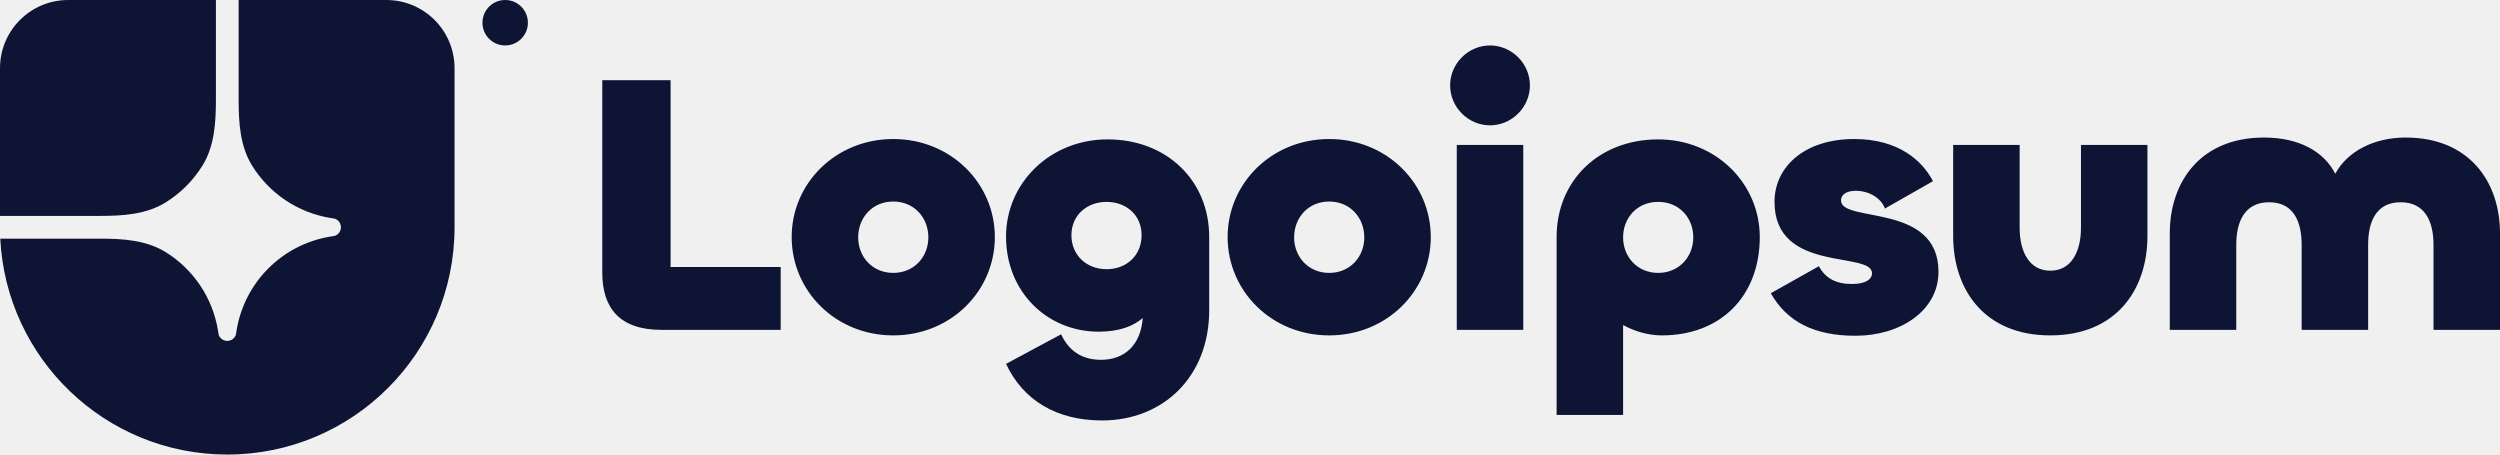
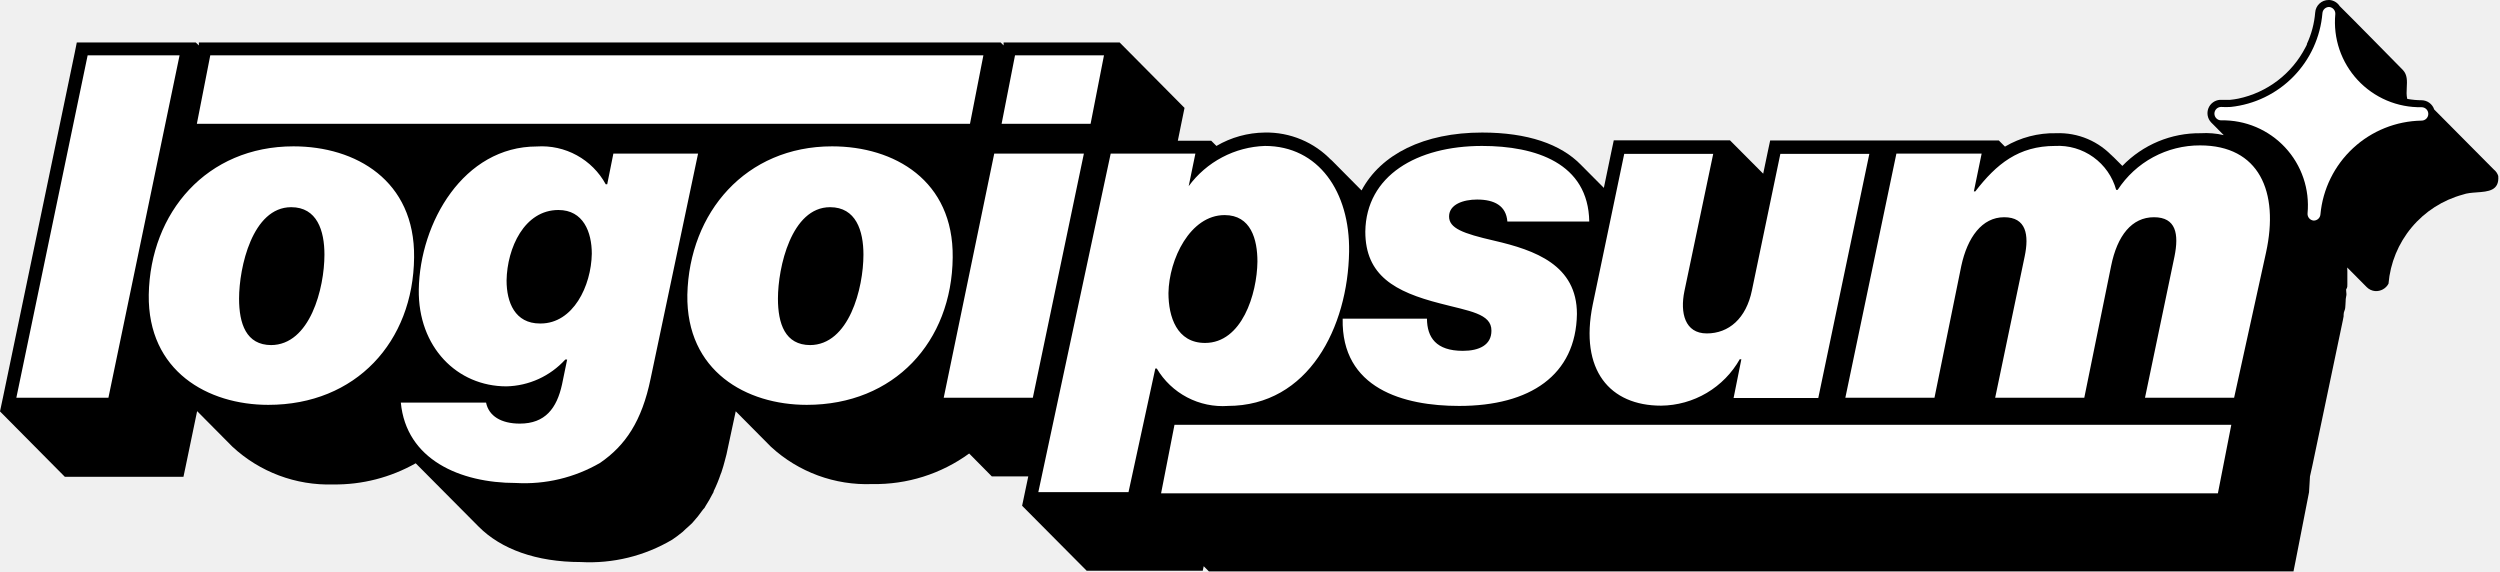
- <svg xmlns="http://www.w3.org/2000/svg" width="220" height="40" fill="none" viewBox="0 0 220 40">
-   <path fill="#0E1534" d="M20 40c11.046 0 20-8.954 20-20V6a6 6 0 0 0-6-6H21v8.774c0 2.002.122 4.076 1.172 5.78a9.999 9.999 0 0 0 6.904 4.627l.383.062a.8.8 0 0 1 0 1.514l-.383.062a10 10 0 0 0-8.257 8.257l-.062.383a.8.8 0 0 1-1.514 0l-.062-.383a10 10 0 0 0-4.627-6.904C12.85 21.122 10.776 21 8.774 21H.024C.547 31.581 9.29 40 20 40Z" />
-   <path fill="#0E1534" d="M0 19h8.774c2.002 0 4.076-.122 5.78-1.172a10.018 10.018 0 0 0 3.274-3.274C18.878 12.85 19 10.776 19 8.774V0H6a6 6 0 0 0-6 6v13ZM46.455 2a2 2 0 1 1-4 0 2 2 0 0 1 4 0ZM211.711 12.104c5.591 0 8.289 3.905 8.289 8.428v8.495h-5.851V21.54c0-2.05-.748-3.742-2.893-3.742-2.145 0-2.86 1.692-2.86 3.742v7.486h-5.851V21.54c0-2.05-.715-3.742-2.861-3.742-2.145 0-2.893 1.692-2.893 3.742v7.486h-5.85v-8.495c0-4.523 2.697-8.428 8.288-8.428 3.056 0 5.266 1.204 6.274 3.189 1.072-1.985 3.413-3.19 6.208-3.19ZM180.427 23.82c1.885 0 2.698-1.725 2.698-3.776v-7.29h5.85v8.006c0 4.784-2.795 8.755-8.548 8.755-5.754 0-8.549-3.97-8.549-8.755v-8.006h5.851v7.29c0 2.05.812 3.776 2.698 3.776ZM163.275 29.547c-3.673 0-6.046-1.269-7.444-3.742l4.226-2.376c.585 1.041 1.462 1.562 2.925 1.562 1.203 0 1.755-.423 1.755-.944 0-1.985-8.581.033-8.581-6.28 0-3.06 2.6-5.533 7.021-5.533 3.868 0 5.981 1.887 6.924 3.71l-4.226 2.408c-.357-.976-1.463-1.562-2.568-1.562-.845 0-1.3.358-1.3.846 0 2.018 8.581.163 8.581 6.281 0 3.417-3.348 5.63-7.313 5.63ZM142.833 36.512h-5.851V20.858c0-4.98 3.738-8.592 8.939-8.592 5.071 0 8.939 3.873 8.939 8.592 0 5.207-3.446 8.657-8.614 8.657-1.203 0-2.405-.358-3.413-.912v7.909Zm3.088-12.497c1.853 0 3.088-1.432 3.088-3.125 0-1.724-1.235-3.124-3.088-3.124s-3.088 1.4-3.088 3.125c0 1.692 1.235 3.124 3.088 3.124ZM131.121 11.03c-1.918 0-3.51-1.595-3.51-3.515 0-1.92 1.592-3.515 3.51-3.515 1.918 0 3.511 1.595 3.511 3.515 0 1.92-1.593 3.515-3.511 3.515Zm-2.925 1.724h5.851v16.273h-5.851V12.754ZM116.97 29.515c-5.071 0-8.939-3.905-8.939-8.657 0-4.719 3.868-8.624 8.939-8.624s8.939 3.905 8.939 8.624c0 4.752-3.868 8.657-8.939 8.657Zm0-5.5c1.853 0 3.088-1.432 3.088-3.125 0-1.724-1.235-3.156-3.088-3.156s-3.088 1.432-3.088 3.156c0 1.693 1.235 3.125 3.088 3.125ZM96.983 37c-4.03 0-6.956-1.79-8.451-4.98l4.843-2.603c.52 1.107 1.495 2.246 3.51 2.246 2.114 0 3.511-1.335 3.674-3.678-.78.684-2.016 1.204-3.868 1.204-4.519 0-8.16-3.482-8.16-8.364 0-4.718 3.869-8.559 8.94-8.559 5.201 0 8.939 3.613 8.939 8.592v6.444c0 5.858-4.064 9.698-9.427 9.698Zm.39-13.31c1.755 0 3.088-1.205 3.088-2.995 0-1.757-1.332-2.929-3.088-2.929-1.723 0-3.088 1.172-3.088 2.93 0 1.79 1.365 2.993 3.088 2.993ZM78.607 29.515c-5.071 0-8.94-3.905-8.94-8.657 0-4.719 3.869-8.624 8.94-8.624 5.07 0 8.939 3.905 8.939 8.624 0 4.752-3.869 8.657-8.94 8.657Zm0-5.5c1.853 0 3.088-1.432 3.088-3.125 0-1.724-1.235-3.156-3.088-3.156s-3.088 1.432-3.088 3.156c0 1.693 1.235 3.125 3.088 3.125ZM59.013 7.06v16.434H68.7v5.533H58.2c-3.705 0-5.2-1.953-5.2-5.045V7.06h6.013Z" />
+ <svg xmlns="http://www.w3.org/2000/svg" id="logo-78" width="175" height="40" viewBox="0 0 175 40" fill="none">
+   <path class="ccustom" d="M170.394 7.664L174.568 11.867C174.714 11.983 174.822 12.14 174.878 12.317C174.963 13.351 174.18 13.408 173.38 13.466C173.034 13.491 172.685 13.516 172.402 13.621C170.998 14.001 169.746 14.803 168.815 15.919C167.883 17.035 167.318 18.411 167.195 19.859C167.105 20.027 166.969 20.164 166.802 20.256C166.636 20.347 166.447 20.389 166.257 20.375C166.037 20.356 165.831 20.259 165.675 20.103L164.305 18.724C164.315 18.818 164.315 18.912 164.315 18.987V19.897C164.315 19.954 164.317 20.01 164.31 20.065C164.301 20.127 164.28 20.189 164.231 20.253V20.338C164.231 20.381 164.236 20.421 164.241 20.462C164.251 20.545 164.262 20.631 164.231 20.75C164.201 20.862 164.198 20.992 164.194 21.109C164.193 21.178 164.191 21.242 164.184 21.294C164.174 21.367 164.174 21.445 164.168 21.522C164.162 21.595 164.15 21.667 164.118 21.735C164.074 21.831 164.059 21.922 164.055 22.014C164.052 22.058 164.052 22.103 164.052 22.148L163.996 22.439L161.867 32.589L161.698 33.349L161.632 34.456L160.694 39.249L160.544 40H84.625L84.259 39.634L84.193 39.953H76.069L71.548 35.403L71.979 33.349H69.428L67.842 31.745C65.875 33.178 63.493 33.928 61.06 33.884C58.444 33.987 55.894 33.049 53.968 31.276L51.501 28.79L50.966 31.285C50.901 31.642 50.816 31.979 50.722 32.308L50.638 32.617L50.497 33.068C50.486 33.107 50.47 33.144 50.45 33.18C50.311 33.594 50.145 33.998 49.953 34.39C49.958 34.405 49.958 34.422 49.953 34.437C49.928 34.489 49.9 34.539 49.869 34.587C49.727 34.867 49.571 35.14 49.4 35.403C49.368 35.451 49.34 35.502 49.315 35.553L49.212 35.666C48.983 35.995 48.732 36.308 48.462 36.604C48.387 36.678 48.313 36.748 48.238 36.816C48.161 36.886 48.083 36.955 48.002 37.026L47.795 37.223C47.665 37.331 47.532 37.436 47.396 37.536C47.284 37.619 47.17 37.699 47.054 37.777C45.121 38.922 42.891 39.467 40.647 39.343C37.552 39.343 35.075 38.443 33.508 36.867L29.099 32.43C27.338 33.426 25.344 33.938 23.321 33.912C20.713 33.992 18.178 33.042 16.266 31.266L13.799 28.78L13.002 32.617L12.842 33.377H4.54L0 28.799L0.235 27.692L5.225 3.724L5.375 2.974H13.705L13.921 3.18V2.974H70.047L70.253 3.18V2.974H78.377L82.917 7.552L82.692 8.649L82.448 9.85H84.784L85.15 10.216C86.178 9.613 87.345 9.29 88.537 9.278C89.413 9.26 90.282 9.427 91.09 9.766C91.898 10.105 92.626 10.61 93.227 11.248L93.105 11.107L95.309 13.33C96.651 10.807 99.662 9.278 103.752 9.278C106.923 9.278 109.259 10.084 110.675 11.548L112.27 13.152L112.805 10.572L112.964 9.822H121.097L123.424 12.158L123.752 10.582L123.912 9.831H139.916L140.347 10.263C141.431 9.623 142.672 9.298 143.931 9.325C144.688 9.295 145.442 9.434 146.14 9.73C146.837 10.027 147.46 10.475 147.964 11.041C147.938 11.012 147.913 10.982 147.888 10.953C147.843 10.899 147.798 10.847 147.75 10.798L148.565 11.614C149.275 10.878 150.129 10.296 151.072 9.902C152.016 9.509 153.03 9.312 154.052 9.325C154.595 9.291 155.137 9.337 155.663 9.46L154.775 8.565C154.654 8.435 154.572 8.274 154.539 8.1C154.506 7.926 154.523 7.746 154.587 7.581C154.652 7.417 154.762 7.273 154.905 7.169C155.048 7.064 155.217 7.001 155.394 6.989H156.107C156.299 6.97 156.49 6.942 156.679 6.904C157.676 6.695 158.614 6.266 159.425 5.65C160.237 5.033 160.901 4.244 161.37 3.34C161.411 3.27 161.448 3.198 161.482 3.124V3.077C161.805 2.382 162.001 1.636 162.064 0.872C162.08 0.635 162.187 0.413 162.361 0.251C162.535 0.089 162.764 -0.001 163.002 2.72188e-06H163.077C163.219 0.014 163.357 0.059 163.479 0.134C163.601 0.209 163.704 0.311 163.781 0.432C164.456 1.088 168.208 4.906 168.208 4.906C168.521 5.242 168.498 5.679 168.474 6.12C168.459 6.394 168.444 6.669 168.508 6.923C168.679 6.954 168.852 6.977 169.024 6.993C169.19 7.008 169.356 7.016 169.522 7.017C169.716 7.021 169.905 7.085 170.061 7.201C170.217 7.317 170.334 7.479 170.394 7.664Z" fill="black" />
+   <path d="M42.936 10.751H48.865L45.544 26.501C44.934 29.484 43.771 31.191 42.007 32.401C40.224 33.437 38.175 33.926 36.116 33.809C32.195 33.809 28.433 32.167 28.058 28.18H34.024C34.212 29.118 35.075 29.653 36.388 29.653C38.161 29.653 38.977 28.584 39.343 26.904L39.7 25.169H39.568C39.045 25.744 38.41 26.207 37.702 26.53C36.994 26.852 36.228 27.028 35.45 27.045C31.998 27.045 29.259 24.296 29.315 20.272C29.39 15.582 32.448 10.253 37.58 10.253C38.552 10.188 39.523 10.402 40.377 10.871C41.232 11.34 41.934 12.043 42.401 12.899H42.505L42.936 10.751ZM37.842 22.645C40.122 22.645 41.388 20.019 41.426 17.758C41.426 16.248 40.835 14.7 39.09 14.7C36.707 14.7 35.497 17.355 35.46 19.634C35.46 21.173 36.051 22.645 37.795 22.645M104.4 23.152C104.4 24.156 103.536 24.559 102.401 24.559C100.525 24.559 99.897 23.621 99.887 22.308H93.987C93.884 27.204 98.255 28.415 102.139 28.415C107.101 28.415 110.319 26.266 110.385 21.979C110.385 18.555 107.467 17.514 104.597 16.848C102.392 16.341 101.426 15.976 101.435 15.141C101.445 14.306 102.43 13.968 103.396 13.968C104.606 13.968 105.431 14.4 105.516 15.507H111.248C111.182 11.416 107.495 10.216 103.743 10.216C99.184 10.216 95.628 12.289 95.572 16.21C95.572 19.296 97.655 20.431 100.797 21.238C102.814 21.773 104.418 21.942 104.4 23.152ZM148.236 13.293H148.133C147.878 12.369 147.314 11.56 146.536 11.001C145.758 10.441 144.812 10.164 143.855 10.216C141.304 10.216 139.747 11.482 138.274 13.396H138.171L138.715 10.751H132.748L129.174 27.842H135.413L137.289 18.621C137.72 16.613 138.743 15.206 140.291 15.206C141.839 15.206 142.045 16.445 141.726 17.955L139.662 27.842H145.9L147.777 18.621C148.208 16.482 149.231 15.206 150.778 15.206C152.326 15.206 152.533 16.379 152.214 17.955L150.15 27.842H156.388L158.621 17.683C159.559 13.396 158.124 10.178 154.006 10.178C152.86 10.174 151.732 10.456 150.724 11C149.716 11.544 148.861 12.332 148.236 13.293ZM1.144 27.842H7.589L12.57 3.874H6.135L1.144 27.842ZM20.544 10.244C24.897 10.244 29.052 12.627 28.987 18.021C28.93 23.921 24.916 28.34 18.78 28.34C14.559 28.34 10.338 25.994 10.413 20.628C10.516 14.869 14.475 10.244 20.544 10.244ZM18.959 24.156C21.707 24.156 22.711 20.169 22.711 17.824C22.711 16.145 22.195 14.503 20.384 14.503C17.664 14.503 16.735 18.724 16.735 20.901C16.735 22.645 17.223 24.156 18.996 24.156M14.719 3.874L13.78 8.668H67.899L68.837 3.874H14.719ZM58.246 10.244C62.598 10.244 66.754 12.627 66.689 18.021C66.632 23.921 62.608 28.34 56.473 28.34C52.251 28.34 48.03 25.994 48.114 20.628C48.246 14.869 52.204 10.244 58.246 10.244ZM56.688 24.156C59.437 24.156 60.441 20.169 60.441 17.824C60.441 16.145 59.916 14.503 58.105 14.503C55.394 14.503 54.456 18.724 54.456 20.901C54.456 22.645 54.944 24.156 56.726 24.156M71.051 3.874L70.112 8.668H76.341L77.279 3.874H71.051ZM66.06 27.842H72.298L75.872 10.751H69.597L66.06 27.842ZM85.966 28.415C84.973 28.485 83.98 28.278 83.099 27.815C82.217 27.353 81.482 26.654 80.975 25.797H80.872L78.996 34.447H72.683L77.749 10.751H83.677L83.208 13.03C83.827 12.188 84.629 11.497 85.554 11.01C86.478 10.522 87.501 10.251 88.546 10.216C92.298 10.216 94.503 13.433 94.437 17.617C94.353 22.88 91.623 28.415 85.929 28.415H85.966ZM85.722 15.056C83.311 15.056 81.829 18.143 81.792 20.516C81.792 22.167 82.373 24.006 84.353 24.006C86.932 24.006 87.992 20.591 88.02 18.311C88.02 16.764 87.57 15.056 85.722 15.056ZM121.792 25.15H121.895L121.351 27.861H127.279L130.854 10.769H124.625L122.636 20.319C122.233 22.298 121.013 23.34 119.475 23.34C117.936 23.34 117.598 21.895 117.908 20.385L119.925 10.769H113.696L111.491 21.323C110.553 25.919 112.692 28.396 116.276 28.396C117.401 28.385 118.504 28.077 119.472 27.504C120.44 26.931 121.241 26.113 121.792 25.131V25.15ZM155.253 34.531L156.191 29.737H82.214L81.276 34.531H155.253Z" fill="white" />
+   <path d="M161.96 15.441C161.899 15.436 161.839 15.419 161.784 15.391C161.728 15.363 161.679 15.325 161.639 15.277C161.599 15.23 161.569 15.176 161.55 15.117C161.531 15.058 161.524 14.996 161.529 14.934C161.607 14.099 161.508 13.256 161.238 12.462C160.968 11.668 160.533 10.939 159.961 10.324C159.39 9.71 158.695 9.223 157.923 8.895C157.15 8.568 156.317 8.407 155.478 8.424C155.354 8.424 155.235 8.375 155.147 8.287C155.059 8.199 155.009 8.079 155.009 7.955C155.009 7.831 155.059 7.711 155.147 7.623C155.235 7.535 155.354 7.486 155.478 7.486C155.703 7.5 155.929 7.5 156.154 7.486C157.82 7.308 159.372 6.556 160.543 5.357C161.715 4.159 162.431 2.589 162.57 0.919C162.58 0.802 162.633 0.692 162.72 0.612C162.807 0.532 162.921 0.487 163.039 0.488C163.101 0.493 163.161 0.509 163.216 0.538C163.271 0.566 163.32 0.604 163.36 0.651C163.401 0.698 163.431 0.753 163.45 0.812C163.469 0.871 163.476 0.933 163.471 0.994C163.393 1.829 163.492 2.671 163.761 3.465C164.031 4.258 164.465 4.986 165.035 5.601C165.606 6.215 166.299 6.702 167.07 7.031C167.842 7.359 168.674 7.52 169.512 7.505C169.636 7.505 169.756 7.554 169.844 7.642C169.932 7.73 169.981 7.849 169.981 7.974C169.981 8.098 169.932 8.217 169.844 8.305C169.756 8.393 169.636 8.443 169.512 8.443C167.73 8.472 166.021 9.159 164.714 10.371C163.407 11.583 162.593 13.235 162.43 15.009C162.42 15.127 162.367 15.237 162.28 15.317C162.193 15.397 162.079 15.441 161.96 15.441Z" fill="white" />
</svg>
